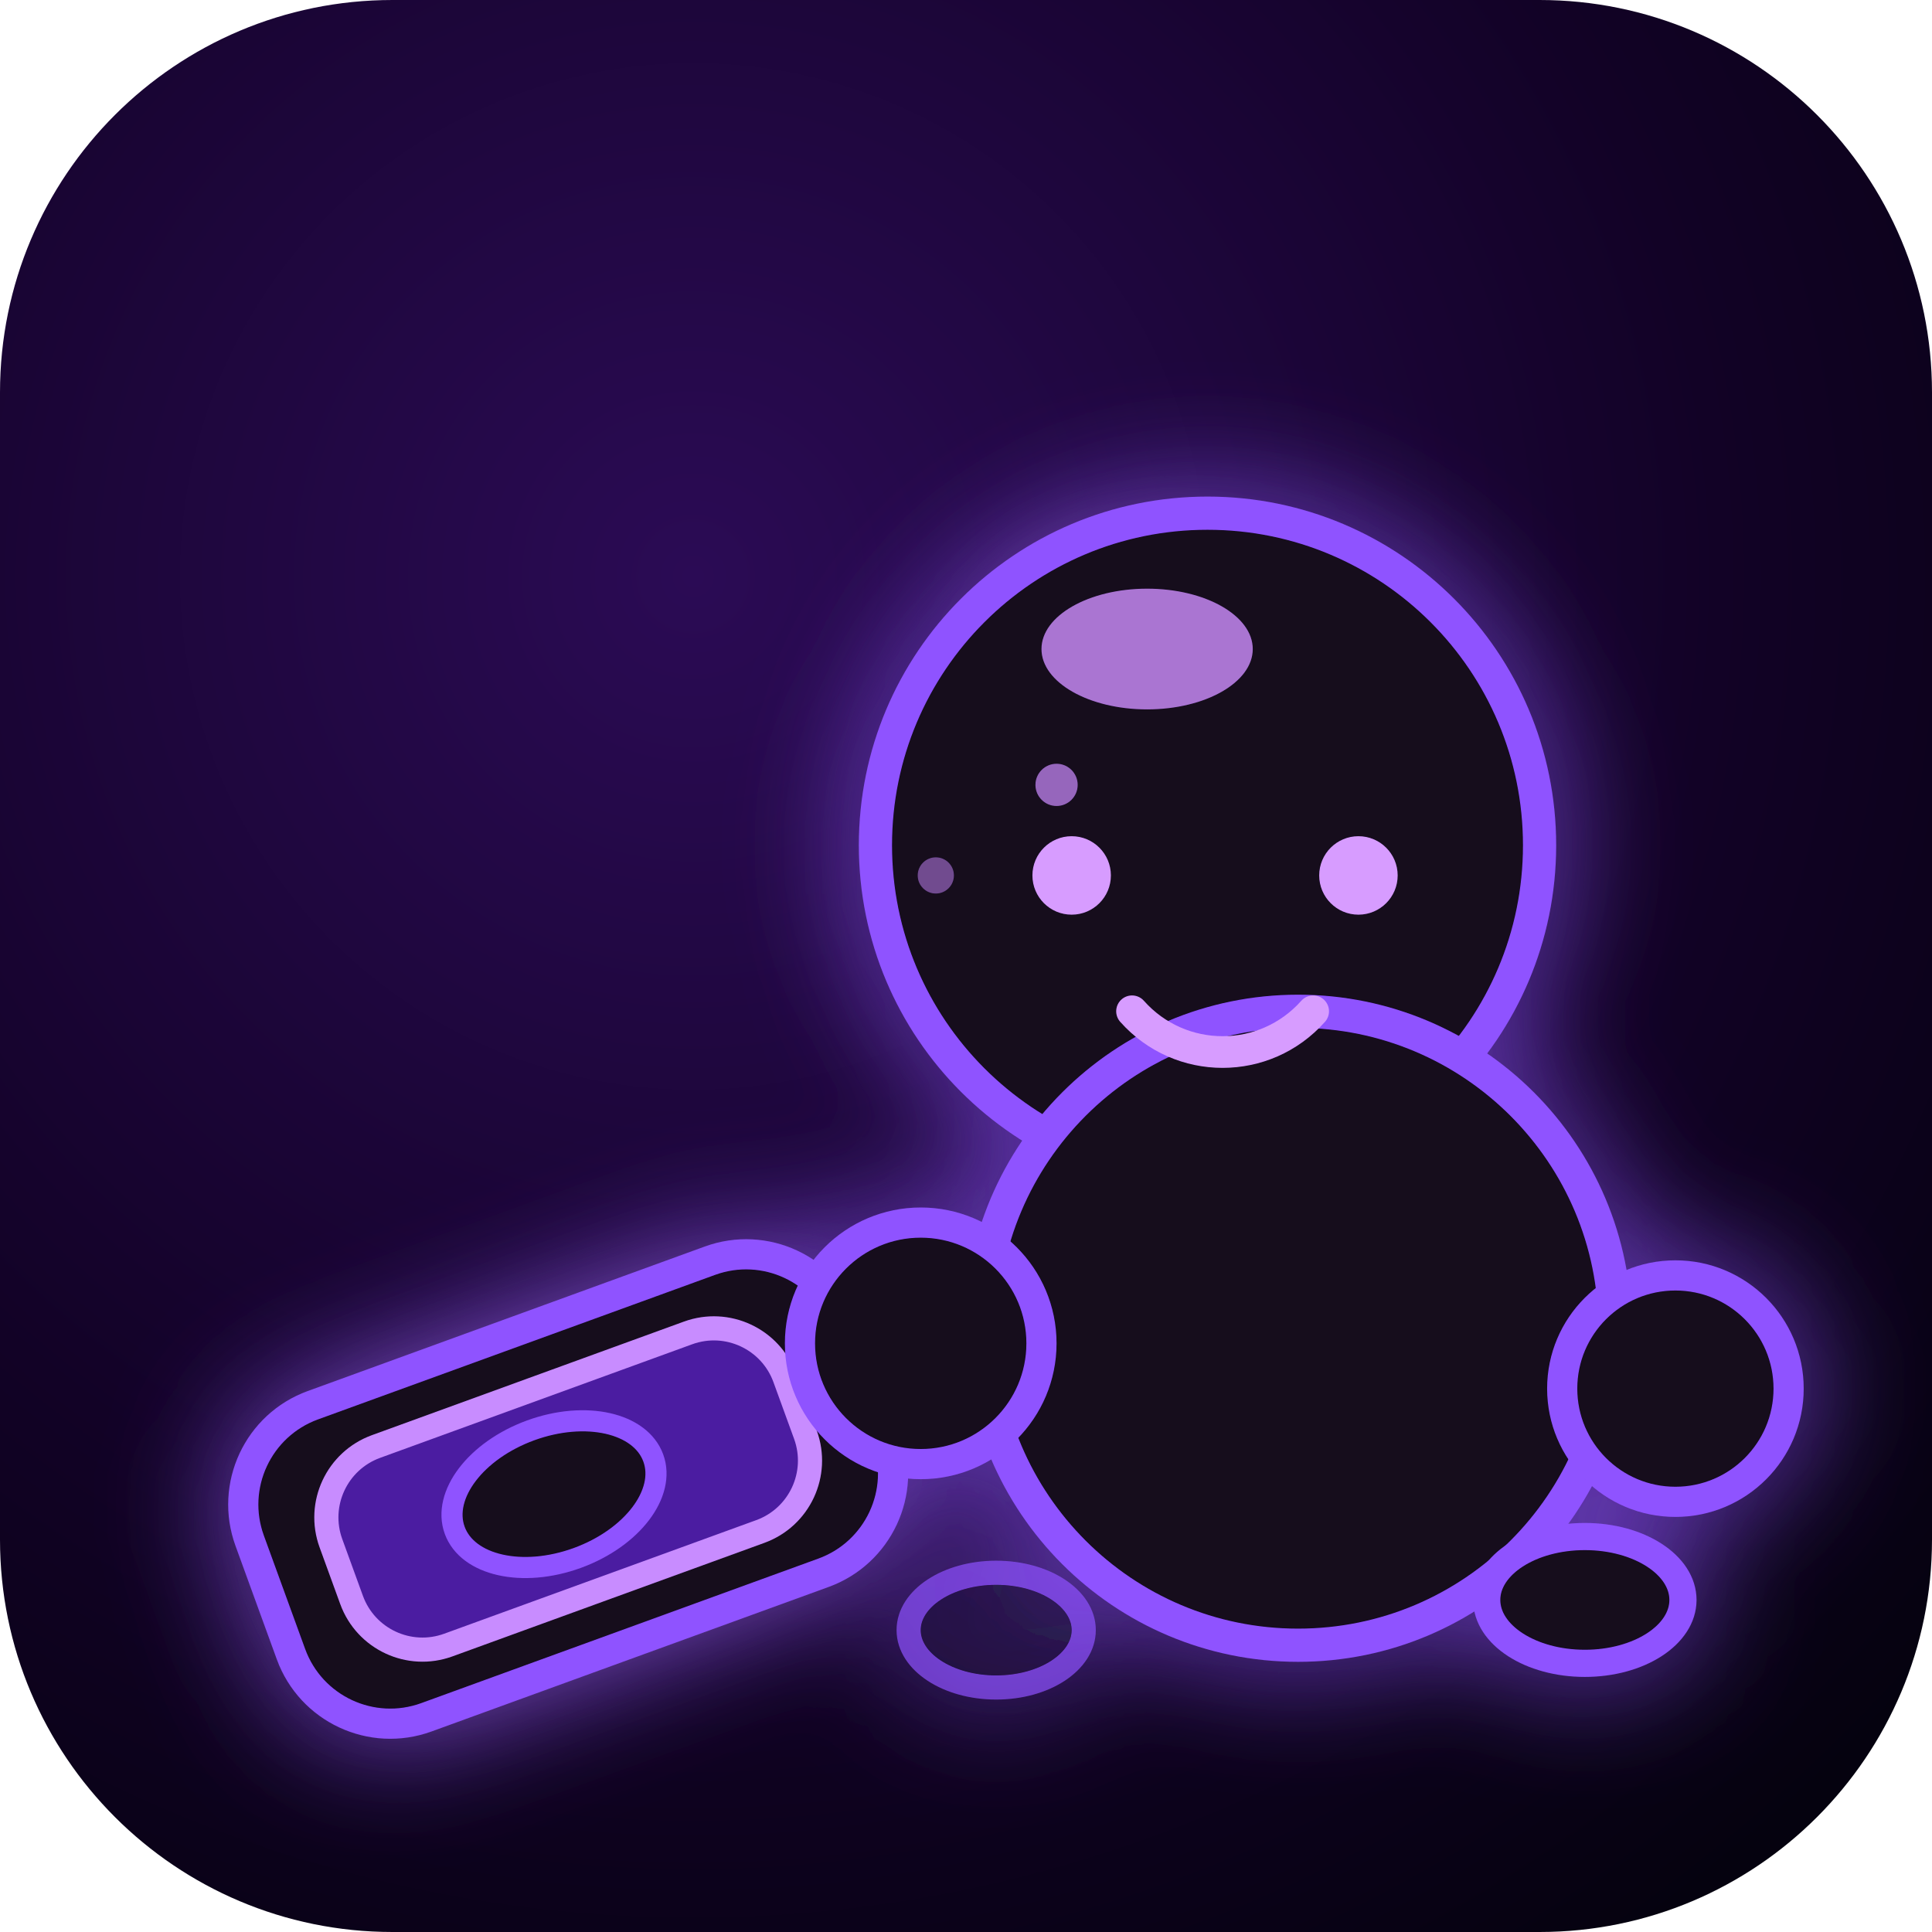
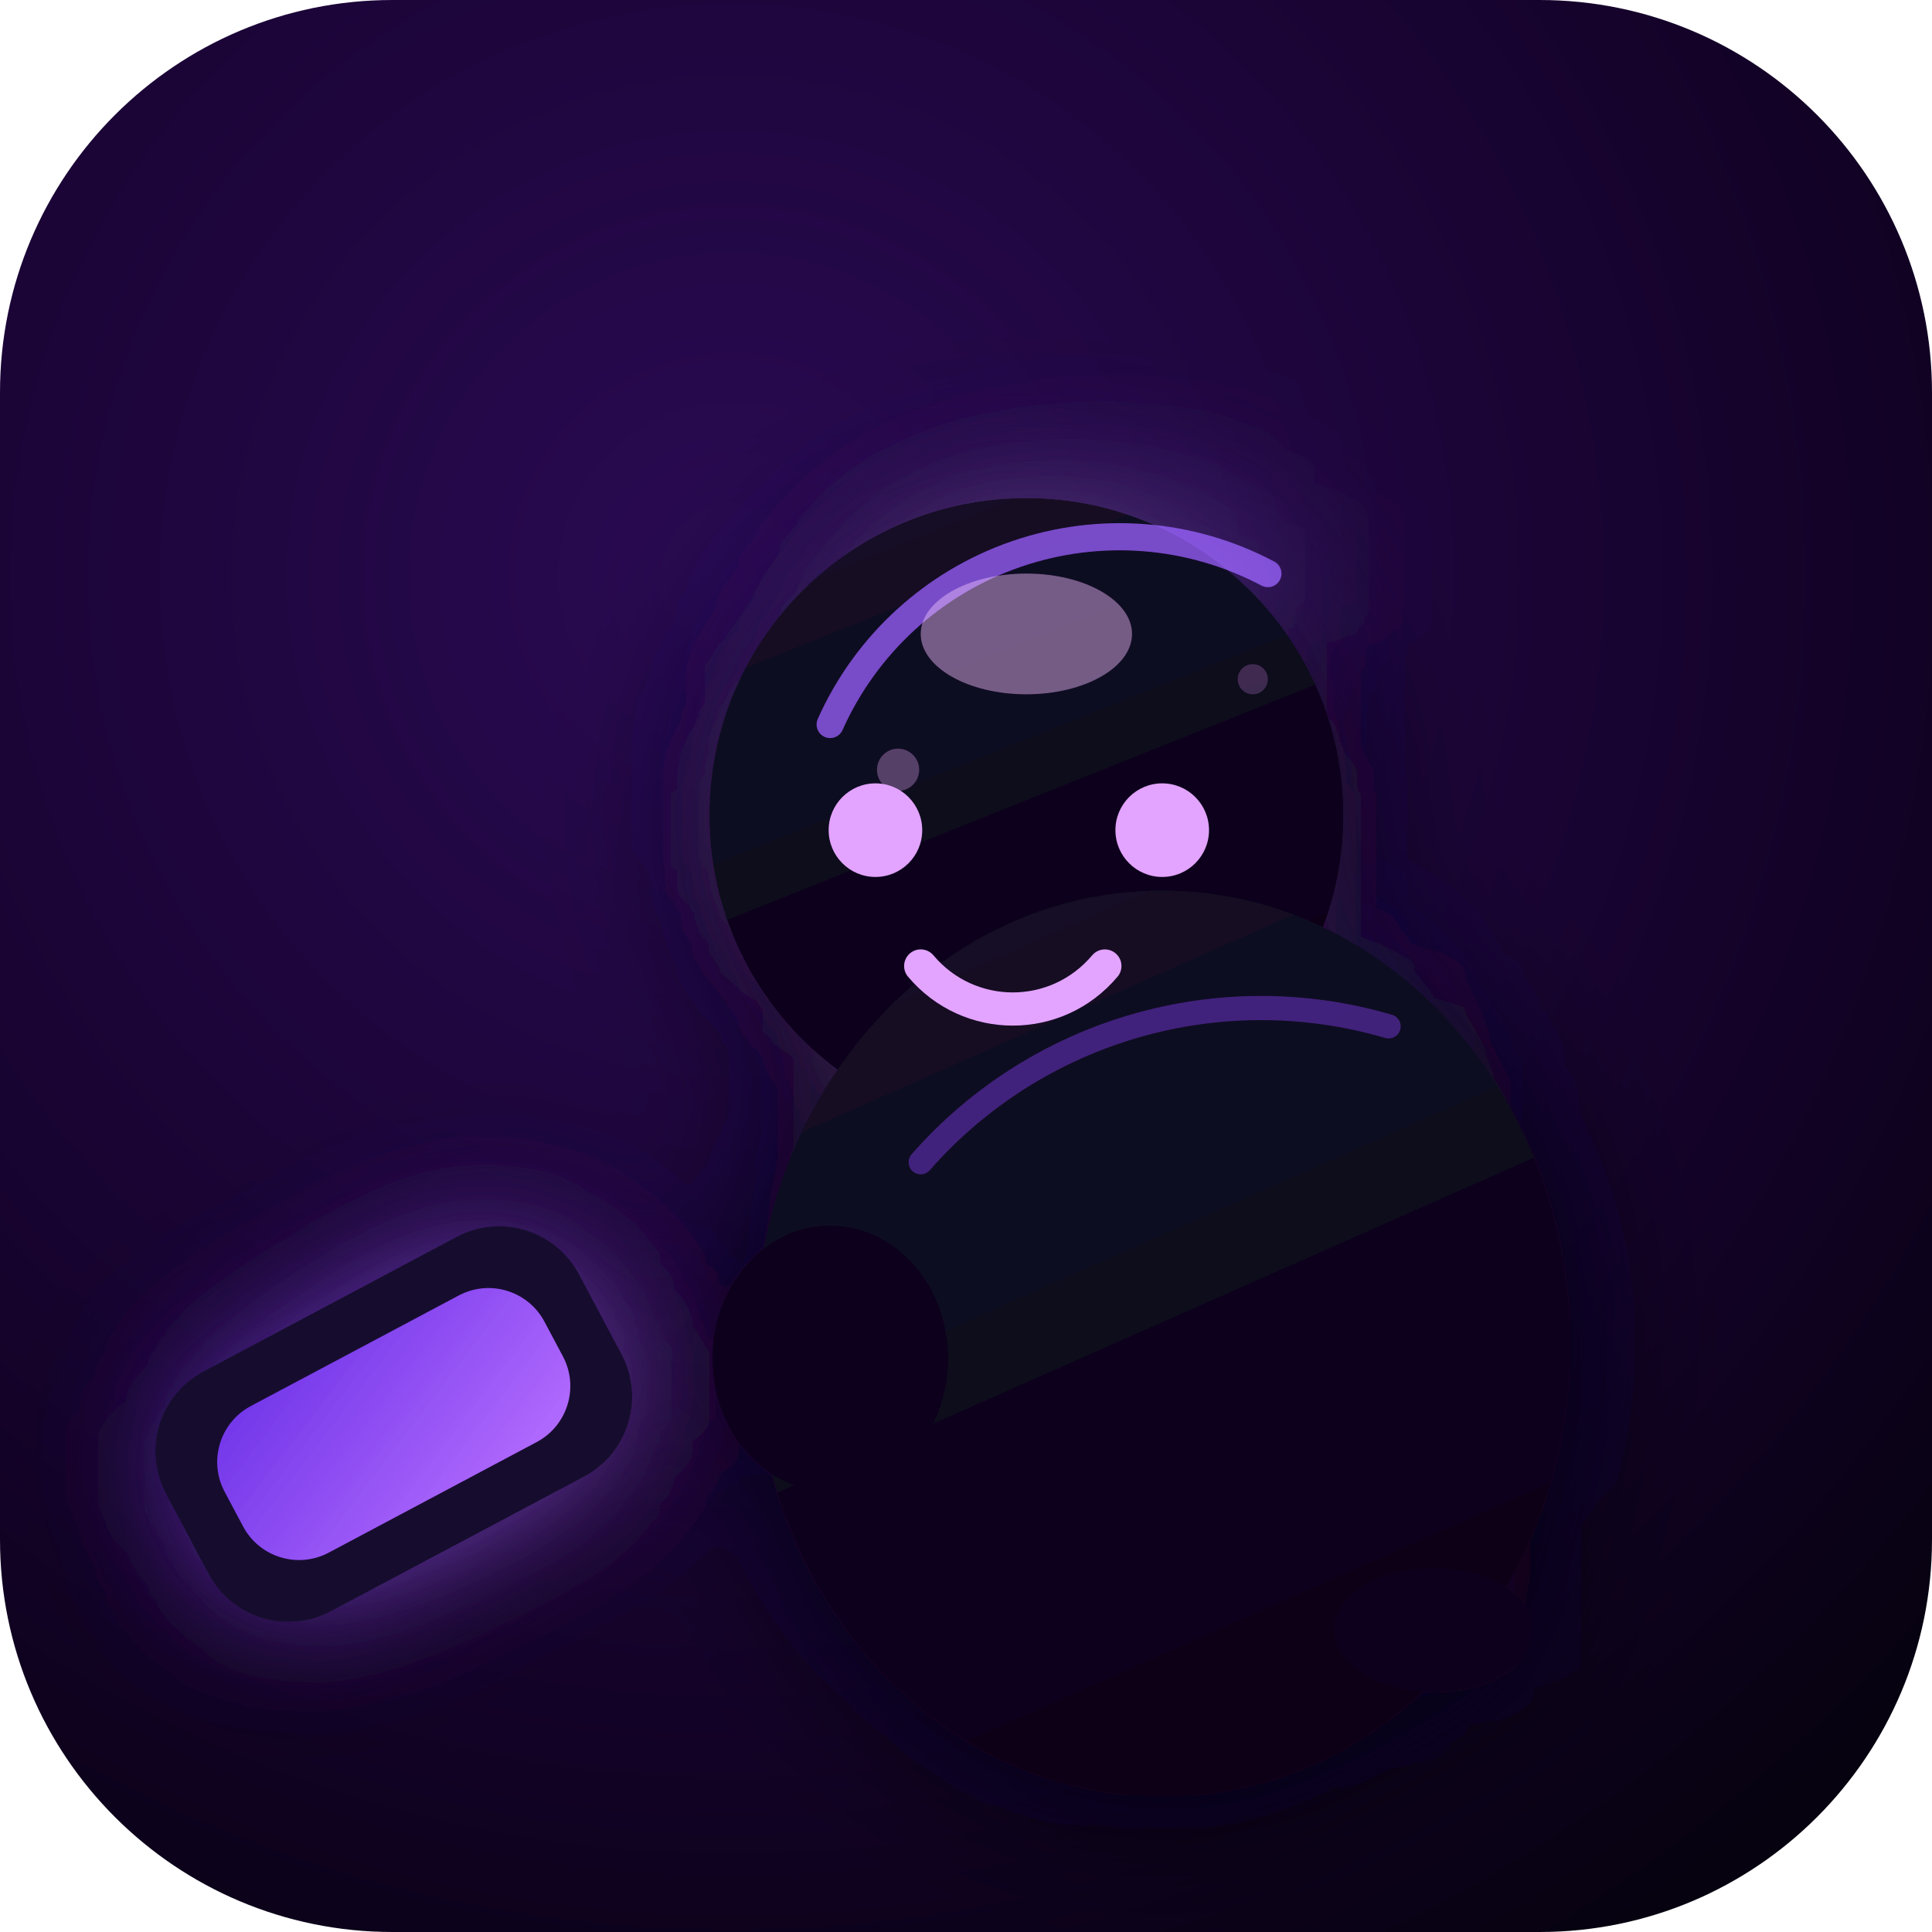
<svg xmlns="http://www.w3.org/2000/svg" viewBox="0 0 128 128" width="128" height="128" role="img" aria-label="Parchi mascot logo">
  <defs>
-     <radialGradient id="bg" cx="36%" cy="30%" r="85%">
-       <stop offset="0%" stop-color="#2b0b55" />
-       <stop offset="62%" stop-color="#120226" />
-       <stop offset="100%" stop-color="#05020f" />
+     <radialGradient id="bg" cx="38%" cy="30%" r="84%">
+       <stop offset="0%" stop-color="#2a0a54" />
+       <stop offset="70%" stop-color="#130227" />
+       <stop offset="100%" stop-color="#06020f" />
    </radialGradient>
-     <filter id="glow" x="-50%" y="-50%" width="200%" height="200%">
-       <feGaussianBlur stdDeviation="3.8" result="blur" />
+     <linearGradient id="buttonGlow" x1="0" y1="0" x2="1" y2="1">
+       <stop offset="0%" stop-color="#6f34e8" />
+       <stop offset="100%" stop-color="#b56dff" />
+     </linearGradient>
+     <linearGradient id="blob" x1="0" y1="0" x2="0.4" y2="1">
+       <stop offset="0%" stop-color="#140a27" />
+       <stop offset="100%" stop-color="#0a0418" />
+     </linearGradient>
+     <filter id="softGlow" x="-40%" y="-40%" width="180%" height="180%">
+       <feGaussianBlur stdDeviation="5" result="blur" />
      <feMerge>
        <feMergeNode in="blur" />
        <feMergeNode in="SourceGraphic" />
      </feMerge>
    </filter>
  </defs>
  <rect width="128" height="128" rx="26" fill="url(#bg)" />
-   <g filter="url(#glow)">
-     <g transform="translate(10 8)">
-       <g transform="rotate(-20 32 88)">
-         <rect x="6" y="78" width="42" height="22" rx="7" fill="#12081f" stroke="#8f52ff" stroke-width="2" />
-         <rect x="11" y="82" width="32" height="14" rx="5" fill="#4b1ca1" stroke="#c88cff" stroke-width="1.6" />
-         <ellipse cx="26" cy="89" rx="7" ry="4.5" fill="#12081f" stroke="#8f52ff" stroke-width="1.4" />
-       </g>
-       <circle cx="70" cy="48" r="22" fill="#12081f" stroke="#8f52ff" stroke-width="2.2" />
-       <circle cx="76" cy="80" r="21" fill="#12081f" stroke="#8f52ff" stroke-width="2.2" />
-       <circle cx="51" cy="81" r="8" fill="#12081f" stroke="#8f52ff" stroke-width="2" />
-       <circle cx="101" cy="84" r="7.5" fill="#12081f" stroke="#8f52ff" stroke-width="2" />
-       <ellipse cx="95" cy="98" rx="6.5" ry="4.2" fill="#12081f" stroke="#8f52ff" stroke-width="1.8" />
-       <ellipse cx="56" cy="100" rx="5.8" ry="3.8" fill="#12081f" stroke="#8f52ff" stroke-width="1.6" opacity="0.7" />
-       <ellipse cx="66" cy="35" rx="7" ry="4" fill="#cf8eff" opacity="0.8" />
-       <circle cx="60" cy="44" r="1.4" fill="#cf8eff" opacity="0.7" />
-       <circle cx="52" cy="50" r="1.2" fill="#cf8eff" opacity="0.5" />
-       <circle cx="61" cy="50" r="2.6" fill="#d79cff" />
-       <circle cx="80" cy="50" r="2.6" fill="#d79cff" />
-       <path d="M65 59c3.2 3.6 8.8 3.6 12 0" fill="none" stroke="#d79cff" stroke-width="2.1" stroke-linecap="round" />
+   <g filter="url(#softGlow)">
+     <g transform="rotate(-28 31 94)">
+       <rect x="11" y="83" width="31" height="18" rx="6" fill="#170a2f" />
+       <rect x="14.5" y="86.5" width="24" height="11" rx="4.2" fill="url(#buttonGlow)" />
    </g>
+     <circle cx="68" cy="54" r="21" fill="url(#blob)" />
+     <ellipse cx="77" cy="89" rx="27" ry="30" fill="url(#blob)" />
+     <ellipse cx="55" cy="90" rx="7.8" ry="8.8" fill="#0c051b" />
+     <ellipse cx="95" cy="92" rx="8" ry="8.8" fill="#0c051b" />
+     <ellipse cx="95" cy="108" rx="6.6" ry="4.1" fill="#10061f" opacity="0.9" />
+     <path d="M55 48a21 21 0 0 1 29-10" fill="none" stroke="#9b63ff" stroke-opacity="0.75" stroke-width="1.8" stroke-linecap="round" />
+     <path d="M61 77a30 30 0 0 1 31-9" fill="none" stroke="#7e49e8" stroke-opacity="0.45" stroke-width="1.6" stroke-linecap="round" />
+     <ellipse cx="68" cy="42" rx="7" ry="4" fill="#edc4ff" fill-opacity="0.45" />
+     <circle cx="59.5" cy="51" r="1.4" fill="#eab5ff" fill-opacity="0.32" />
+     <circle cx="83" cy="45" r="1" fill="#eab5ff" fill-opacity="0.22" />
+     <circle cx="58" cy="55" r="3.1" fill="#e3a4ff" />
+     <circle cx="77" cy="55" r="3.1" fill="#e3a4ff" />
+     <path d="M61 64c3.2 3.8 9 3.8 12.2 0" fill="none" stroke="#e3a4ff" stroke-width="2.2" stroke-linecap="round" />
  </g>
</svg>
